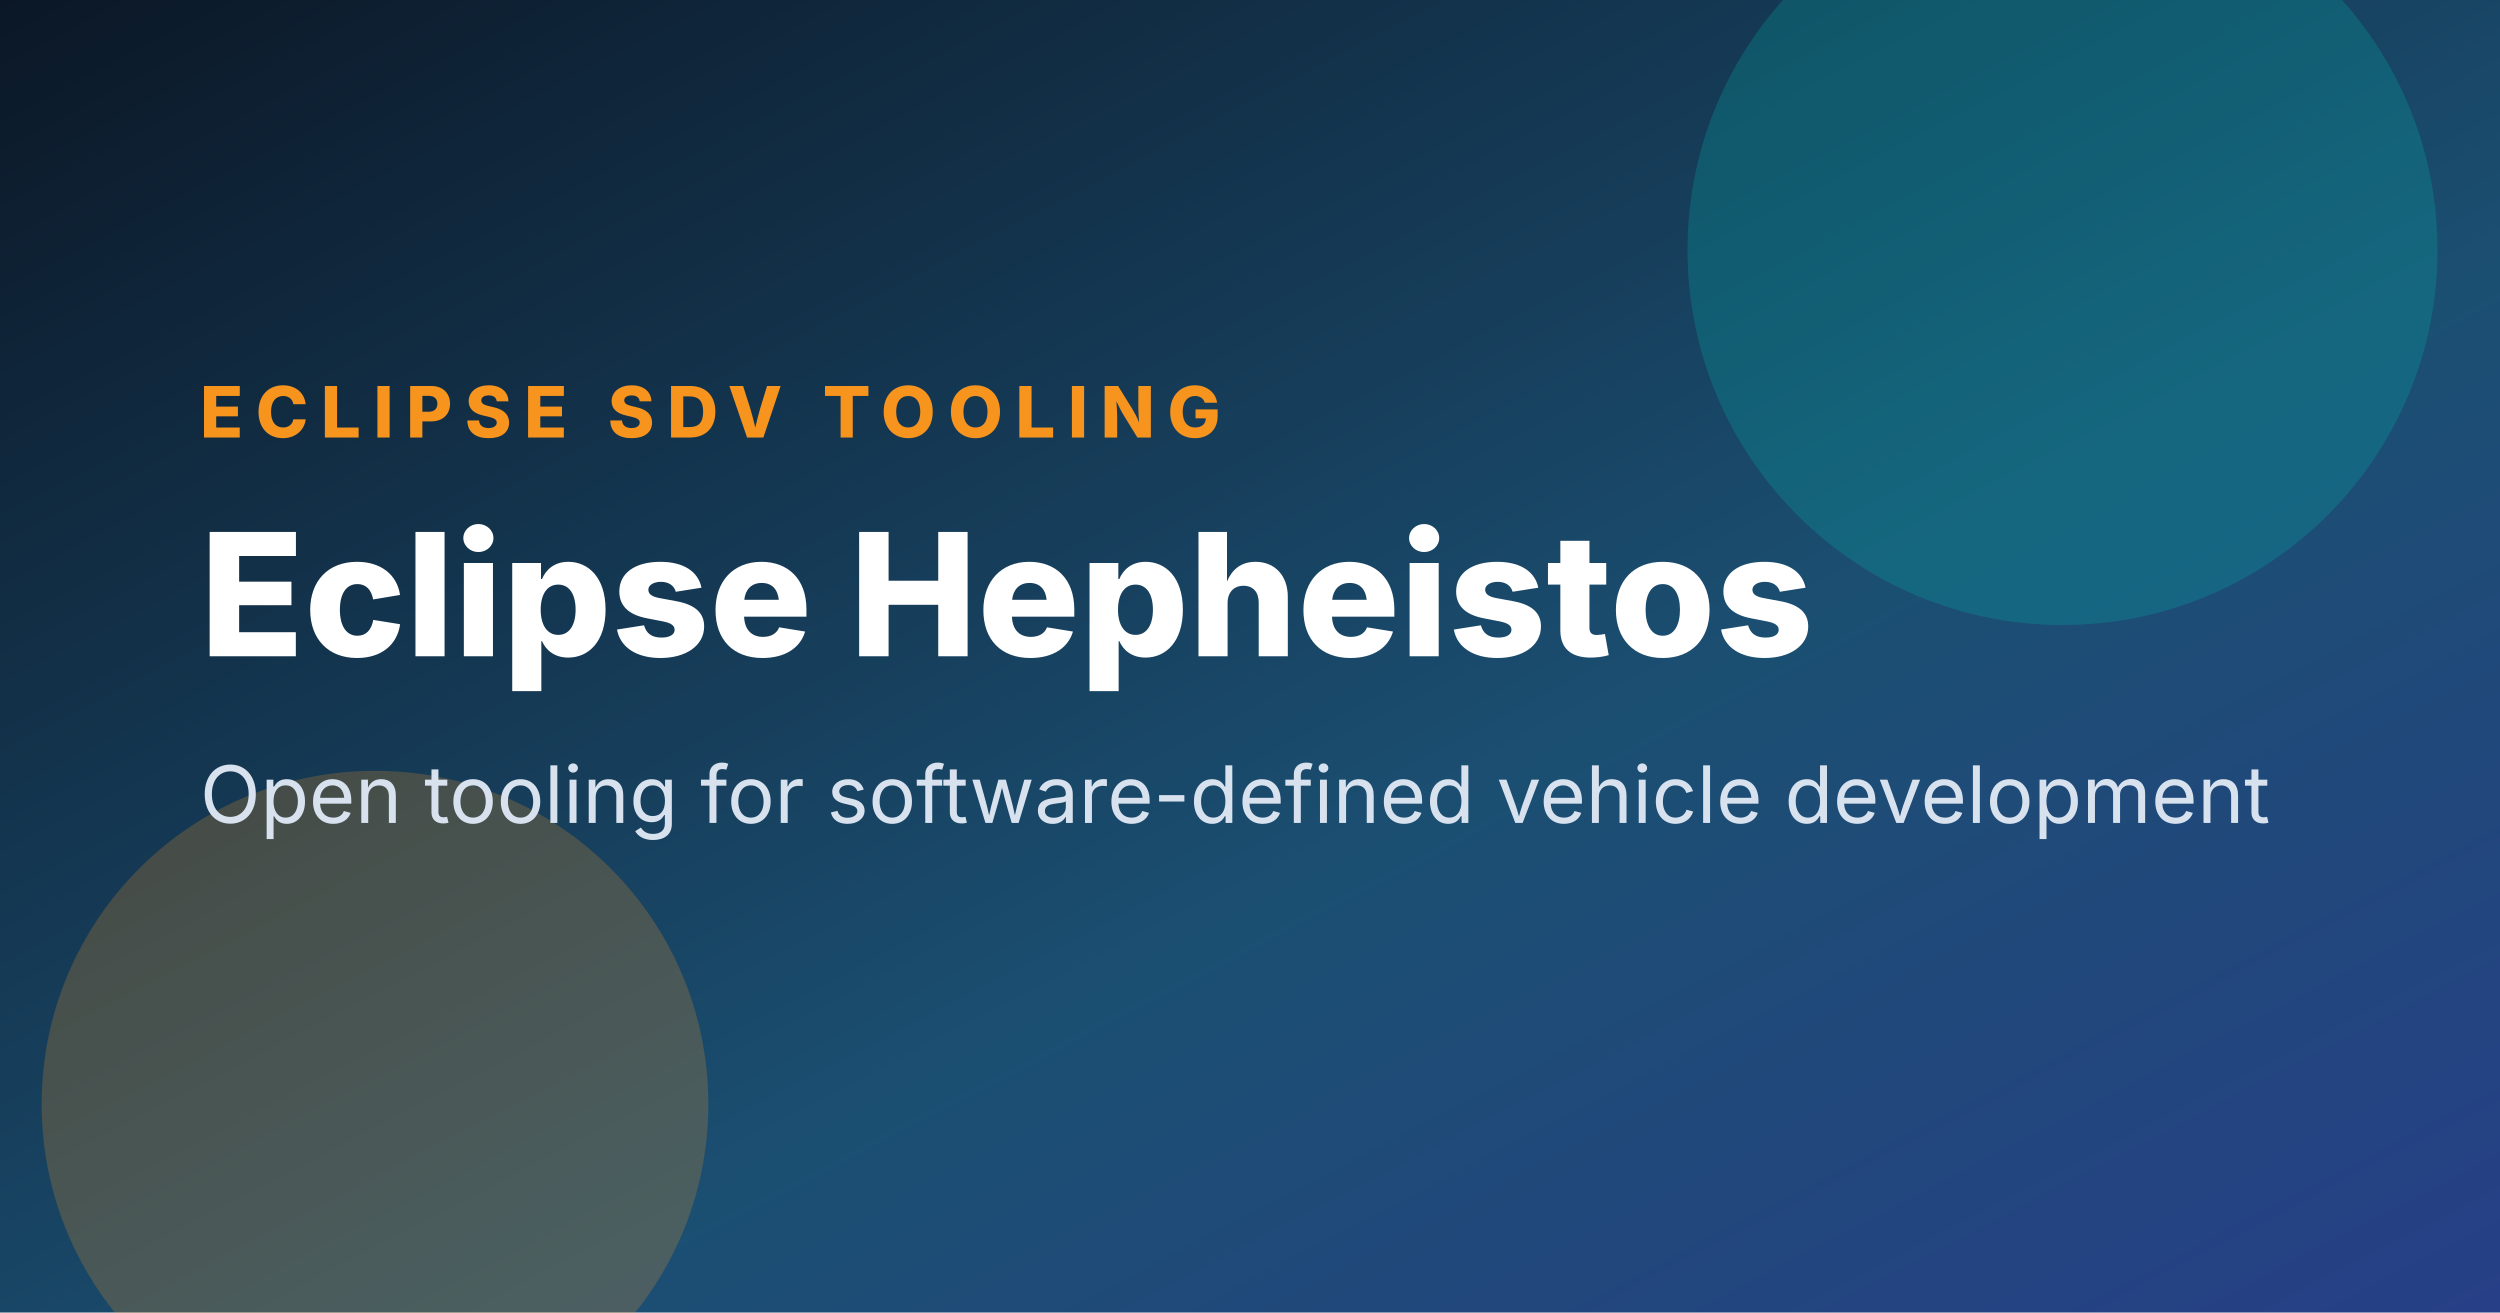
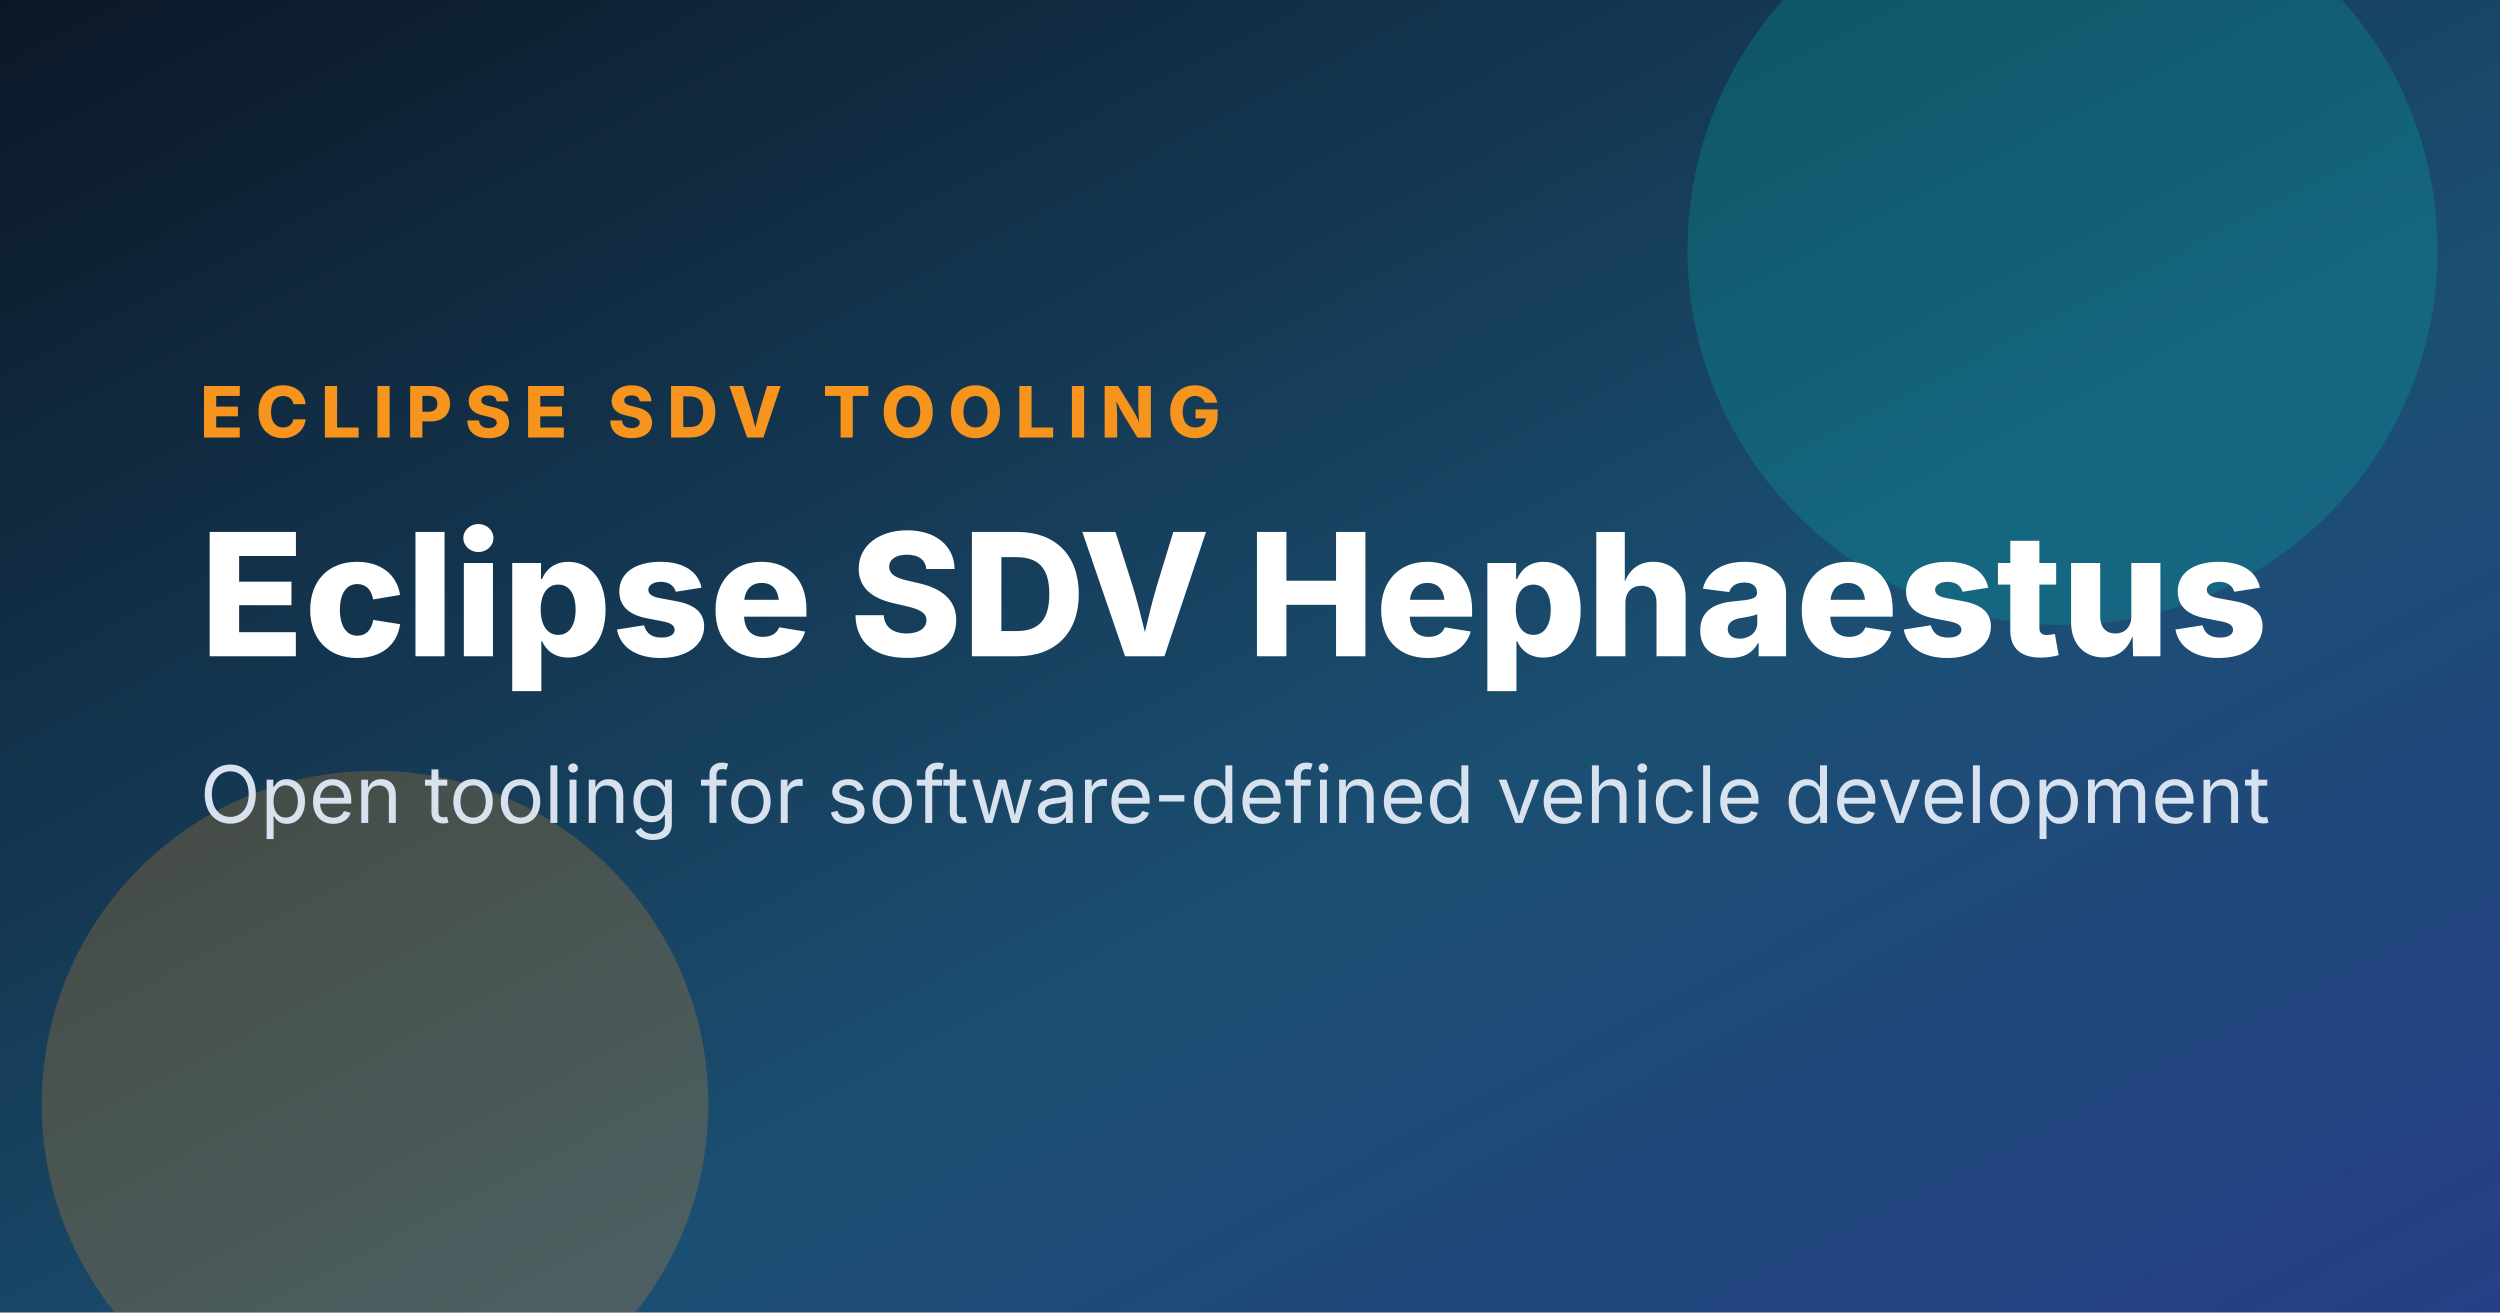
<svg xmlns="http://www.w3.org/2000/svg" width="1200" height="630" viewBox="0 0 1200 630">
  <defs>
    <linearGradient id="g" x1="0" x2="1" y1="0" y2="1">
      <stop offset="0" stop-color="#0b1726" />
      <stop offset=".6" stop-color="#1b4f72" />
      <stop offset="1" stop-color="#273f87" />
    </linearGradient>
  </defs>
  <rect width="1200" height="630" fill="url(#g)" />
  <circle cx="990" cy="120" r="180" fill="#00b5ad" opacity=".24" />
  <circle cx="180" cy="530" r="160" fill="#f7941e" opacity=".22" />
  <text x="96" y="210" fill="#f7941e" font-family="Inter,Arial" font-size="34" font-weight="800" letter-spacing="6">ECLIPSE SDV TOOLING</text>
-   <text x="96" y="315" fill="#fff" font-family="Inter,Arial" font-size="82" font-weight="800">Eclipse Hepheistos</text>
+   <text x="96" y="315" fill="#fff" font-family="Inter,Arial" font-size="82" font-weight="800">Eclipse SDV Hephaestus</text>
  <text x="96" y="395" fill="#d8e2ef" font-family="Inter,Arial" font-size="38">Open tooling for software-defined vehicle development</text>
</svg>
